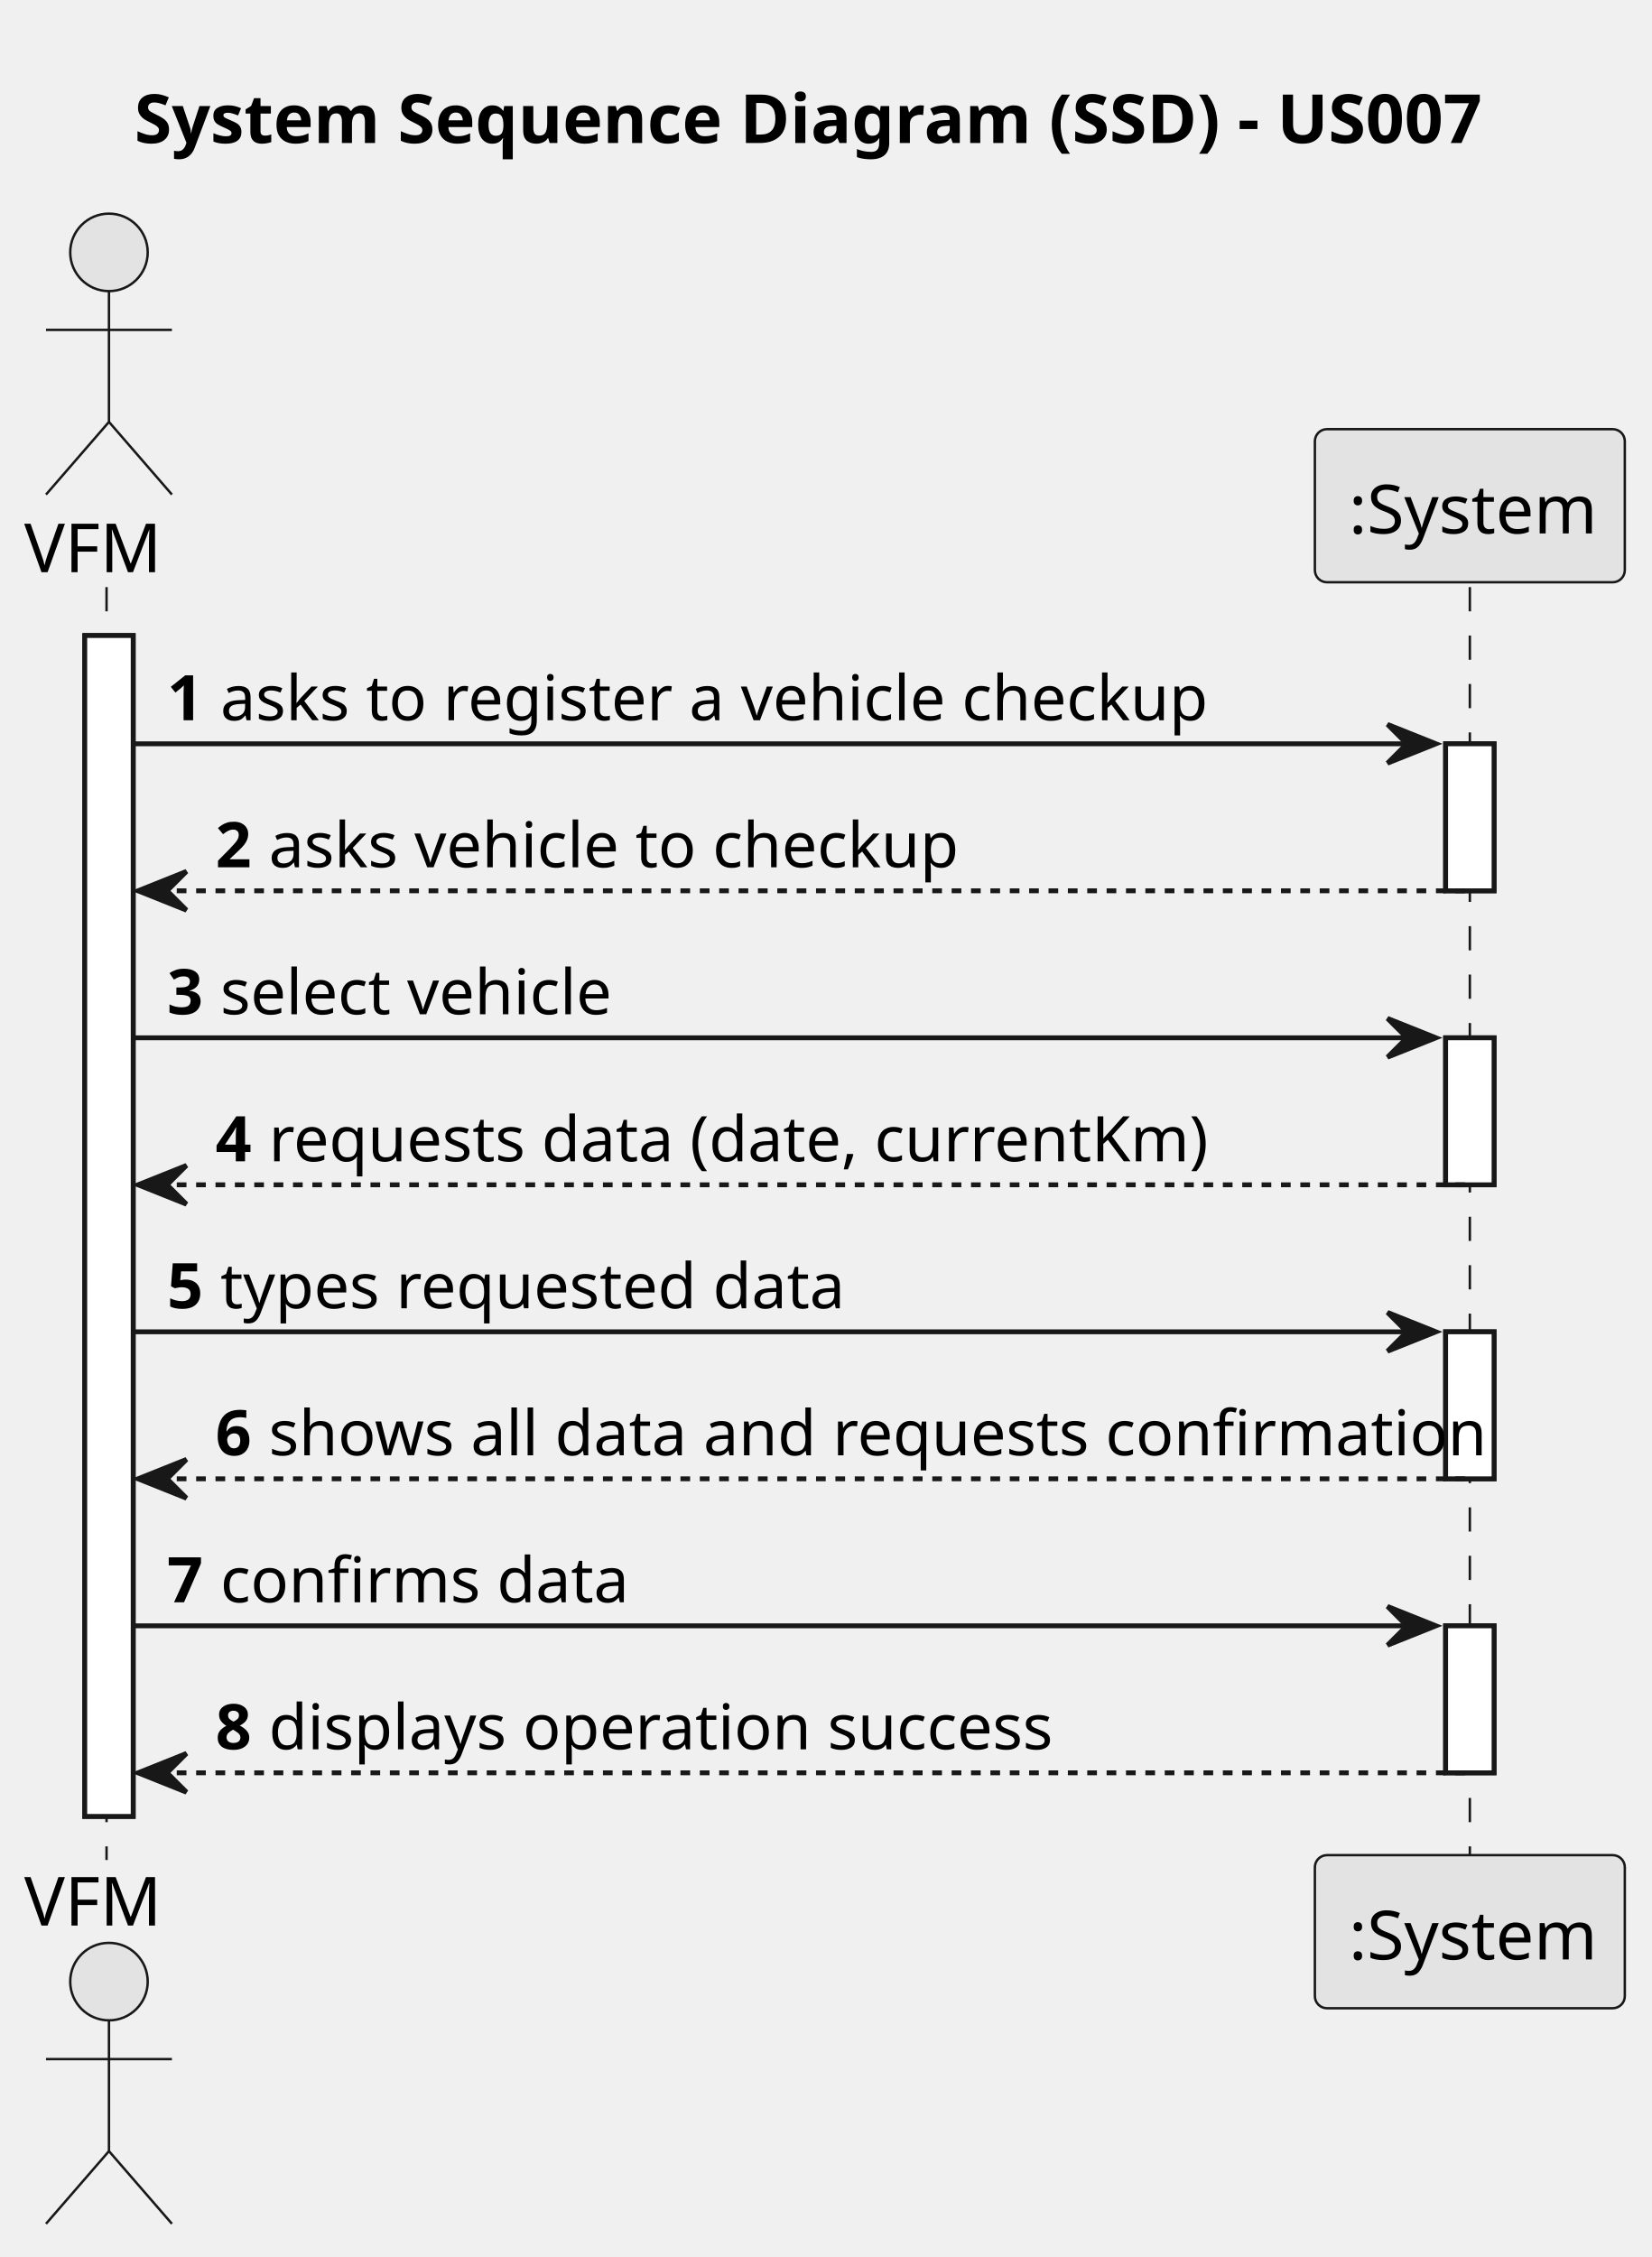
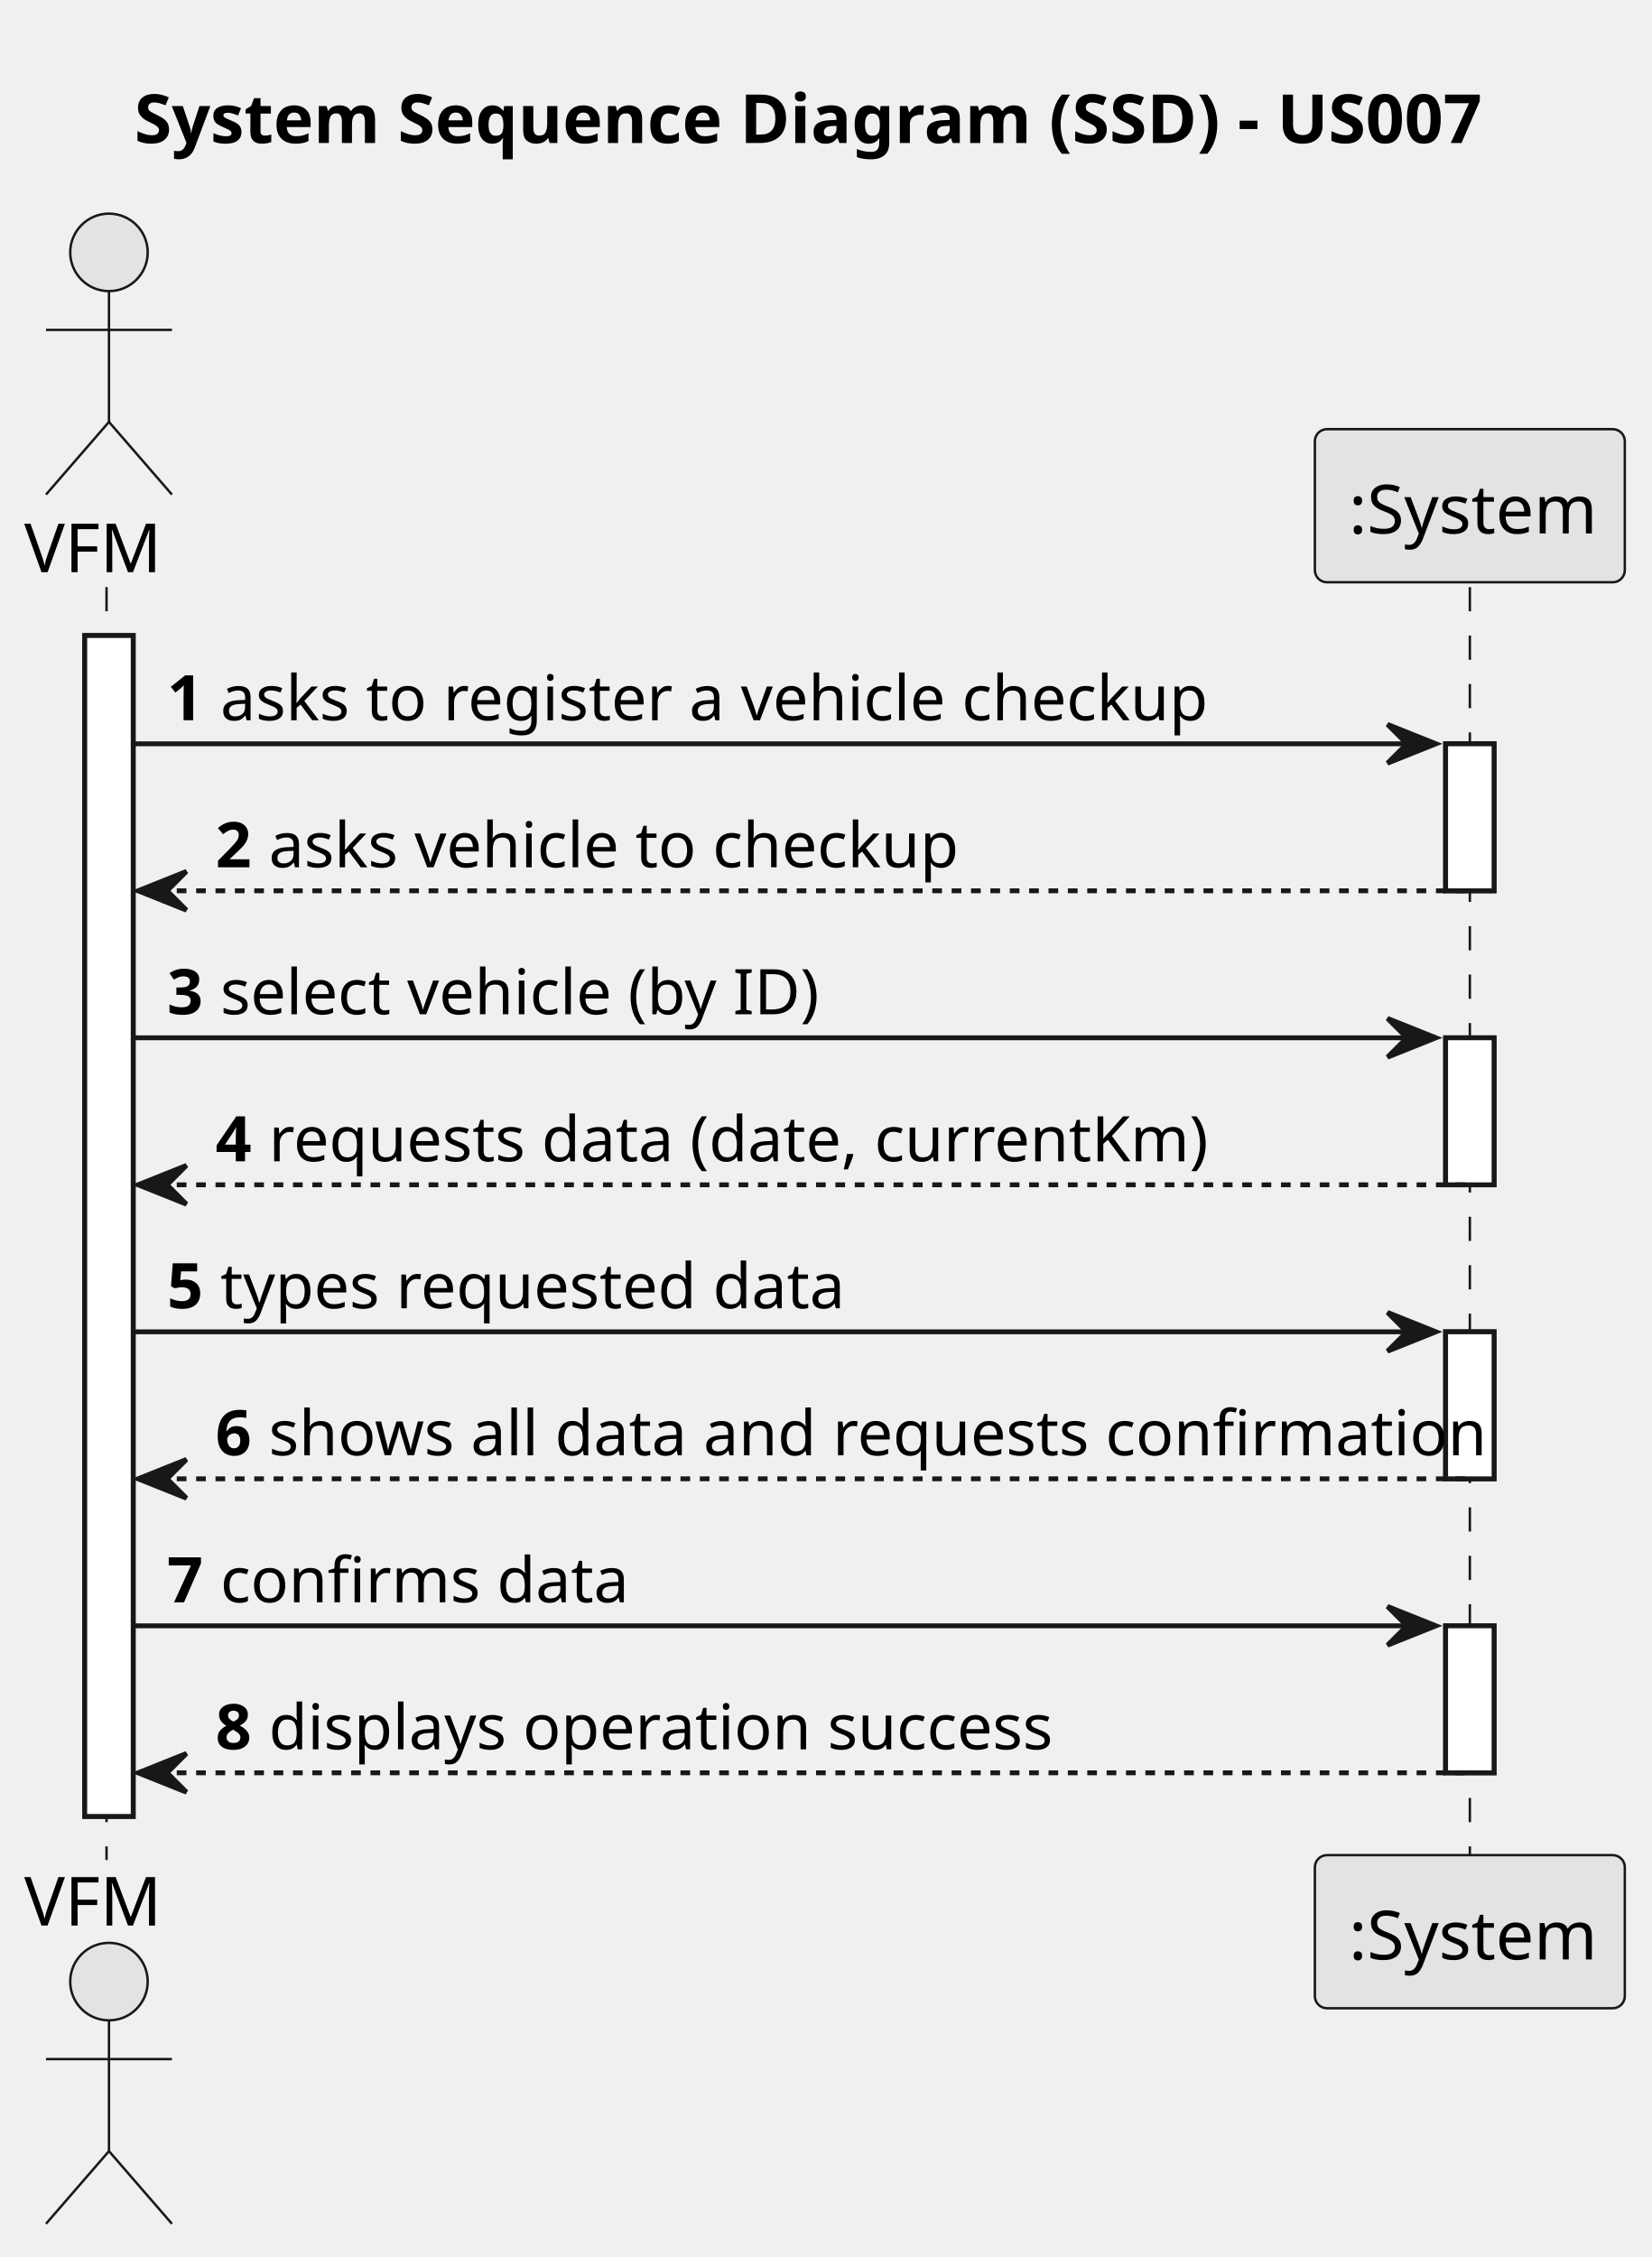
<svg xmlns="http://www.w3.org/2000/svg" contentStyleType="text/css" height="466px" preserveAspectRatio="none" style="width:341px;height:466px;background:#FFFFFF;" version="1.1" viewBox="0 0 341 466" width="341px" zoomAndPan="magnify">
  <defs />
  <g>
    <text fill="#000000" font-family="sans-serif" font-size="14" font-weight="bold" lengthAdjust="spacing" textLength="284" x="27.75" y="29.533">System Sequence Diagram (SSD) - US007</text>
    <rect fill="#FFFFFF" height="243.812" style="stroke:#181818;stroke-width:1.0;" width="10" x="17.5" y="131.219" />
    <rect fill="#FFFFFF" height="30.352" style="stroke:#181818;stroke-width:1.0;" width="10" x="298.5" y="153.57" />
    <rect fill="#FFFFFF" height="30.352" style="stroke:#181818;stroke-width:1.0;" width="10" x="298.5" y="214.273" />
    <rect fill="#FFFFFF" height="30.352" style="stroke:#181818;stroke-width:1.0;" width="10" x="298.5" y="274.977" />
    <rect fill="#FFFFFF" height="30.352" style="stroke:#181818;stroke-width:1.0;" width="10" x="298.5" y="335.68" />
    <line style="stroke:#181818;stroke-width:0.5;stroke-dasharray:5.0,5.0;" x1="22" x2="22" y1="121.219" y2="384.031" />
    <line style="stroke:#181818;stroke-width:0.5;stroke-dasharray:5.0,5.0;" x1="303.5" x2="303.5" y1="121.219" y2="384.031" />
    <text fill="#000000" font-family="sans-serif" font-size="14" lengthAdjust="spacing" textLength="29" x="5" y="118.143">VFM</text>
    <ellipse cx="22.5" cy="52.109" fill="#E3E3E3" rx="8" ry="8" style="stroke:#181818;stroke-width:0.5;" />
    <path d="M22.5,60.109 L22.5,87.109 M9.5,68.109 L35.5,68.109 M22.5,87.109 L9.5,102.109 M22.5,87.109 L35.5,102.109 " fill="none" style="stroke:#181818;stroke-width:0.5;" />
    <text fill="#000000" font-family="sans-serif" font-size="14" lengthAdjust="spacing" textLength="29" x="5" y="397.565">VFM</text>
    <ellipse cx="22.5" cy="409.141" fill="#E3E3E3" rx="8" ry="8" style="stroke:#181818;stroke-width:0.5;" />
    <path d="M22.5,417.141 L22.5,444.141 M9.5,425.141 L35.5,425.141 M22.5,444.141 L9.5,459.141 M22.5,444.141 L35.5,459.141 " fill="none" style="stroke:#181818;stroke-width:0.5;" />
    <rect fill="#E3E3E3" height="31.609" rx="2.5" ry="2.5" style="stroke:#181818;stroke-width:0.5;" width="64" x="271.5" y="88.609" />
    <text fill="#000000" font-family="sans-serif" font-size="14" lengthAdjust="spacing" textLength="50" x="278.5" y="110.143">:System</text>
    <rect fill="#E3E3E3" height="31.609" rx="2.5" ry="2.5" style="stroke:#181818;stroke-width:0.5;" width="64" x="271.5" y="383.031" />
    <text fill="#000000" font-family="sans-serif" font-size="14" lengthAdjust="spacing" textLength="50" x="278.5" y="404.565">:System</text>
    <rect fill="#FFFFFF" height="243.812" style="stroke:#181818;stroke-width:1.0;" width="10" x="17.5" y="131.219" />
    <rect fill="#FFFFFF" height="30.352" style="stroke:#181818;stroke-width:1.0;" width="10" x="298.5" y="153.57" />
    <rect fill="#FFFFFF" height="30.352" style="stroke:#181818;stroke-width:1.0;" width="10" x="298.5" y="214.273" />
    <rect fill="#FFFFFF" height="30.352" style="stroke:#181818;stroke-width:1.0;" width="10" x="298.5" y="274.977" />
    <rect fill="#FFFFFF" height="30.352" style="stroke:#181818;stroke-width:1.0;" width="10" x="298.5" y="335.68" />
    <polygon fill="#181818" points="286.5,149.57,296.5,153.57,286.5,157.57,290.5,153.57" style="stroke:#181818;stroke-width:1.0;" />
    <line style="stroke:#181818;stroke-width:1.0;" x1="27.5" x2="292.5" y1="153.57" y2="153.57" />
    <text fill="#000000" font-family="sans-serif" font-size="13" font-weight="bold" lengthAdjust="spacing" textLength="7" x="34.5" y="148.714">1</text>
    <text fill="#000000" font-family="sans-serif" font-size="13" lengthAdjust="spacing" textLength="197" x="45.5" y="148.714">asks to register a vehicle checkup</text>
    <polygon fill="#181818" points="38.5,179.922,28.5,183.922,38.5,187.922,34.5,183.922" style="stroke:#181818;stroke-width:1.0;" />
    <line style="stroke:#181818;stroke-width:1.0;stroke-dasharray:2.0,2.0;" x1="32.5" x2="302.5" y1="183.922" y2="183.922" />
    <text fill="#000000" font-family="sans-serif" font-size="13" font-weight="bold" lengthAdjust="spacing" textLength="7" x="44.5" y="179.065">2</text>
    <text fill="#000000" font-family="sans-serif" font-size="13" lengthAdjust="spacing" textLength="139" x="55.5" y="179.065">asks vehicle to checkup</text>
    <polygon fill="#181818" points="286.5,210.273,296.5,214.273,286.5,218.273,290.5,214.273" style="stroke:#181818;stroke-width:1.0;" />
    <line style="stroke:#181818;stroke-width:1.0;" x1="27.5" x2="292.5" y1="214.273" y2="214.273" />
    <text fill="#000000" font-family="sans-serif" font-size="13" font-weight="bold" lengthAdjust="spacing" textLength="7" x="34.5" y="209.417">3</text>
-     <text fill="#000000" font-family="sans-serif" font-size="13" lengthAdjust="spacing" textLength="82" x="45.5" y="209.417">select  vehicle</text>
+     <text fill="#000000" font-family="sans-serif" font-size="13" lengthAdjust="spacing" textLength="124" x="45.5" y="209.417">select  vehicle (by ID)</text>
    <polygon fill="#181818" points="38.5,240.625,28.5,244.625,38.5,248.625,34.5,244.625" style="stroke:#181818;stroke-width:1.0;" />
    <line style="stroke:#181818;stroke-width:1.0;stroke-dasharray:2.0,2.0;" x1="32.5" x2="302.5" y1="244.625" y2="244.625" />
    <text fill="#000000" font-family="sans-serif" font-size="13" font-weight="bold" lengthAdjust="spacing" textLength="7" x="44.5" y="239.769">4</text>
    <text fill="#000000" font-family="sans-serif" font-size="13" lengthAdjust="spacing" textLength="184" x="55.5" y="239.769">requests data (date, currentKm)</text>
    <polygon fill="#181818" points="286.5,270.977,296.5,274.977,286.5,278.977,290.5,274.977" style="stroke:#181818;stroke-width:1.0;" />
    <line style="stroke:#181818;stroke-width:1.0;" x1="27.5" x2="292.5" y1="274.977" y2="274.977" />
    <text fill="#000000" font-family="sans-serif" font-size="13" font-weight="bold" lengthAdjust="spacing" textLength="7" x="34.5" y="270.12">5</text>
    <text fill="#000000" font-family="sans-serif" font-size="13" lengthAdjust="spacing" textLength="122" x="45.5" y="270.12">types requested data</text>
    <polygon fill="#181818" points="38.5,301.328,28.5,305.328,38.5,309.328,34.5,305.328" style="stroke:#181818;stroke-width:1.0;" />
    <line style="stroke:#181818;stroke-width:1.0;stroke-dasharray:2.0,2.0;" x1="32.5" x2="302.5" y1="305.328" y2="305.328" />
    <text fill="#000000" font-family="sans-serif" font-size="13" font-weight="bold" lengthAdjust="spacing" textLength="7" x="44.5" y="300.472">6</text>
    <text fill="#000000" font-family="sans-serif" font-size="13" lengthAdjust="spacing" textLength="236" x="55.5" y="300.472">shows all data and requests confirmation</text>
    <polygon fill="#181818" points="286.5,331.68,296.5,335.68,286.5,339.68,290.5,335.68" style="stroke:#181818;stroke-width:1.0;" />
    <line style="stroke:#181818;stroke-width:1.0;" x1="27.5" x2="292.5" y1="335.68" y2="335.68" />
    <text fill="#000000" font-family="sans-serif" font-size="13" font-weight="bold" lengthAdjust="spacing" textLength="7" x="34.5" y="330.823">7</text>
    <text fill="#000000" font-family="sans-serif" font-size="13" lengthAdjust="spacing" textLength="78" x="45.5" y="330.823">confirms data</text>
    <polygon fill="#181818" points="38.5,362.031,28.5,366.031,38.5,370.031,34.5,366.031" style="stroke:#181818;stroke-width:1.0;" />
    <line style="stroke:#181818;stroke-width:1.0;stroke-dasharray:2.0,2.0;" x1="32.5" x2="302.5" y1="366.031" y2="366.031" />
    <text fill="#000000" font-family="sans-serif" font-size="13" font-weight="bold" lengthAdjust="spacing" textLength="7" x="44.5" y="361.175">8</text>
    <text fill="#000000" font-family="sans-serif" font-size="13" lengthAdjust="spacing" textLength="158" x="55.5" y="361.175">displays operation success</text>
  </g>
</svg>
